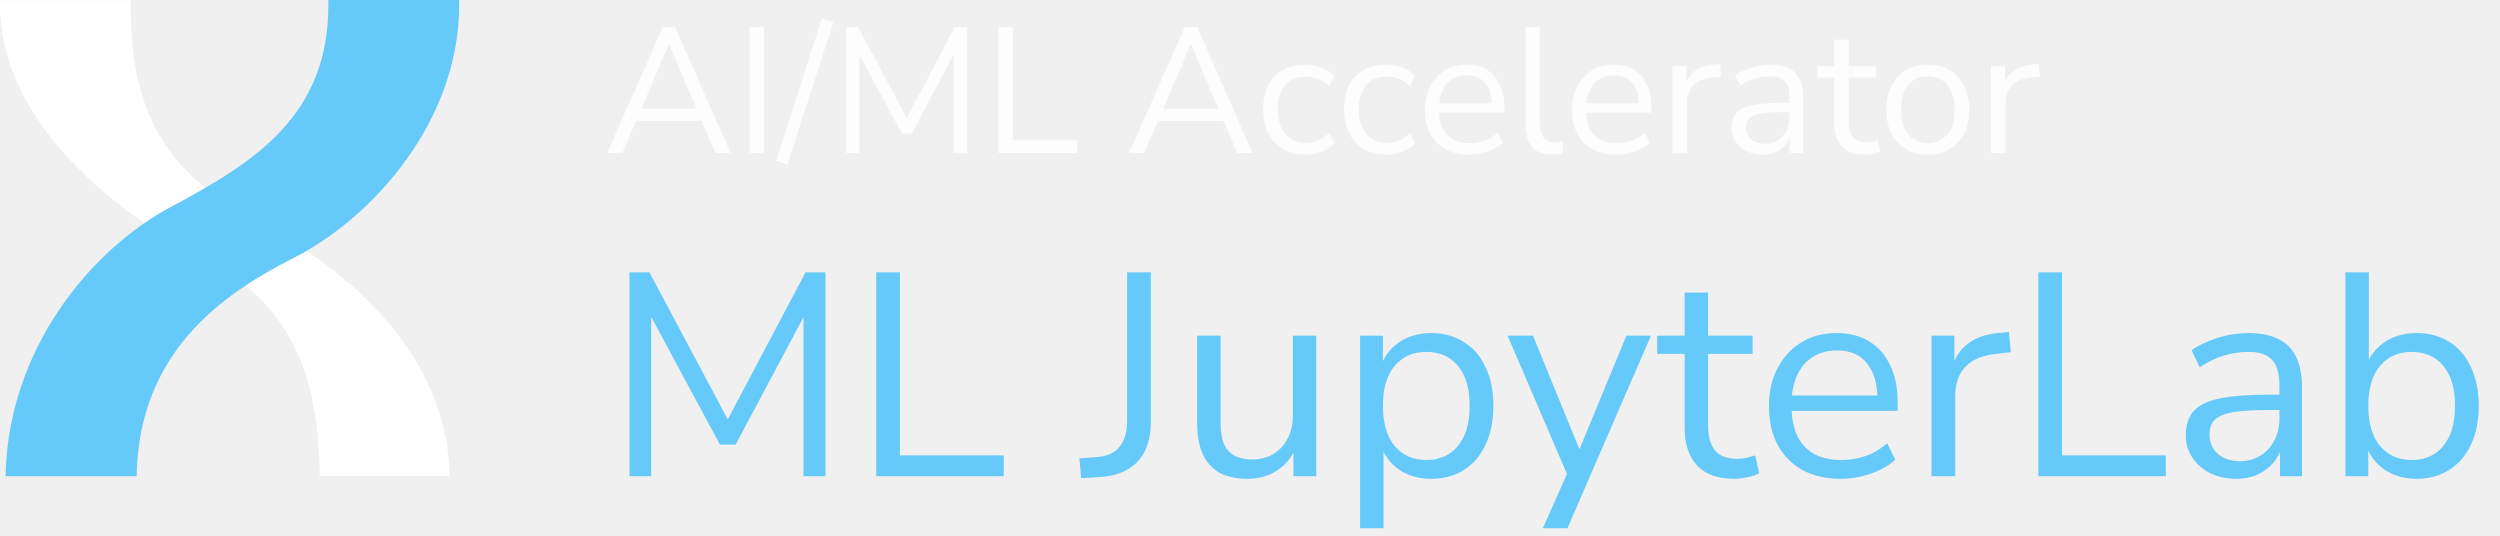
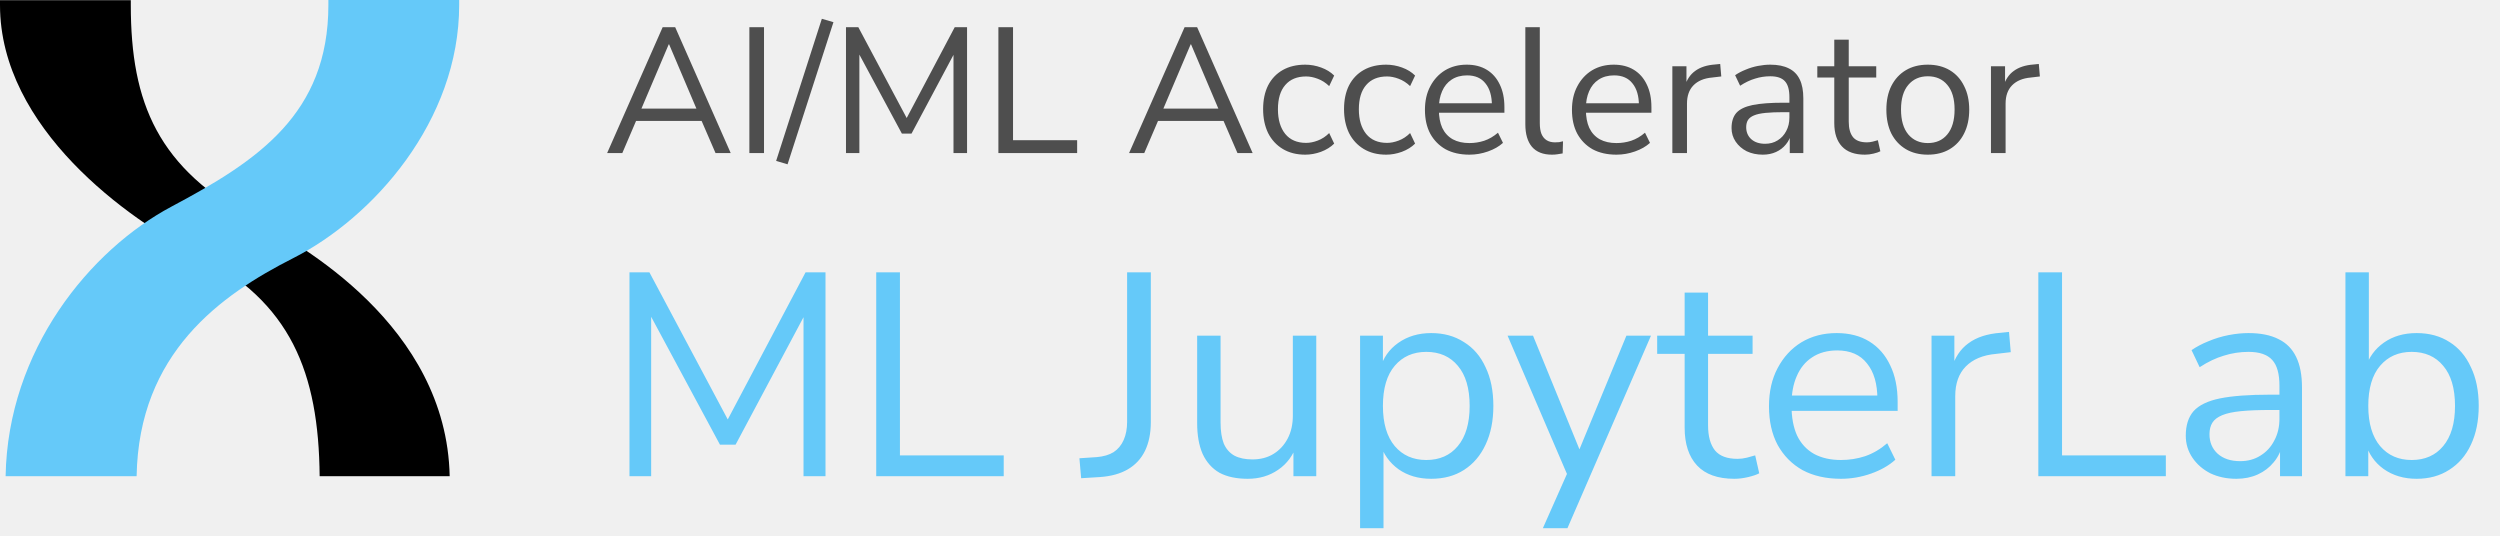
<svg xmlns="http://www.w3.org/2000/svg" width="294" height="63" viewBox="0 0 294 63" fill="none">
-   <path d="M23.209 29.926C34.201 35.503 37.477 43.804 37.591 56H52.883C52.519 38.249 35.112 28.628 30.035 25.925C18.568 19.816 15.382 12.133 15.382 0.596V0.022H0V0.596C0 15.091 15.155 25.861 23.188 29.926H23.209Z" fill="white" />
+   <path d="M23.209 29.926C34.201 35.503 37.477 43.804 37.591 56H52.883C52.519 38.249 35.112 28.628 30.035 25.925C18.568 19.816 15.382 12.133 15.382 0.596V0.022H0V0.596C0 15.091 15.155 25.861 23.188 29.926H23.209Z" fill="black" />
  <path d="M16.066 56C16.317 41.484 25.986 34.673 34.452 30.373C43.874 25.605 54 14.239 54 0.575V0H38.618V0.575C38.618 13.431 30.265 18.922 20.184 24.286C10.58 29.394 0.911 41.164 0.66 56H16.042H16.066Z" fill="#65C9F9" />
  <path d="M74.026 56V32.03H76.372L86.096 50.288H85.076L94.732 32.03H97.078V56H94.494V35.77H95.31L86.504 52.294H84.668L75.76 35.736H76.576V56H74.026ZM103.044 56V32.03H105.832V53.552H118.038V56H103.044ZM127.143 56.238L126.939 53.892L128.979 53.756C129.773 53.688 130.43 53.495 130.951 53.178C131.473 52.838 131.869 52.362 132.141 51.75C132.413 51.138 132.549 50.424 132.549 49.608V32.03H135.337V49.642C135.337 50.934 135.111 52.056 134.657 53.008C134.204 53.937 133.535 54.663 132.651 55.184C131.767 55.705 130.668 56.011 129.353 56.102L127.143 56.238ZM146.735 56.306C145.397 56.306 144.287 56.068 143.403 55.592C142.541 55.093 141.884 54.357 141.431 53.382C141 52.407 140.785 51.195 140.785 49.744V39.476H143.539V49.71C143.539 50.685 143.663 51.501 143.913 52.158C144.185 52.793 144.604 53.269 145.171 53.586C145.737 53.881 146.44 54.028 147.279 54.028C148.231 54.028 149.058 53.813 149.761 53.382C150.463 52.951 151.019 52.351 151.427 51.58C151.835 50.809 152.039 49.903 152.039 48.86V39.476H154.793V56H152.107V52.192H152.549C152.095 53.529 151.347 54.549 150.305 55.252C149.285 55.955 148.095 56.306 146.735 56.306ZM159.945 62.12V39.476H162.631V43.386H162.291C162.654 42.094 163.368 41.074 164.433 40.326C165.521 39.555 166.813 39.17 168.309 39.17C169.783 39.17 171.063 39.521 172.151 40.224C173.262 40.904 174.112 41.89 174.701 43.182C175.313 44.451 175.619 45.97 175.619 47.738C175.619 49.483 175.313 51.002 174.701 52.294C174.112 53.563 173.273 54.549 172.185 55.252C171.097 55.955 169.805 56.306 168.309 56.306C166.813 56.306 165.533 55.932 164.467 55.184C163.402 54.413 162.677 53.393 162.291 52.124H162.699V62.12H159.945ZM167.731 54.096C169.295 54.096 170.531 53.552 171.437 52.464C172.367 51.353 172.831 49.778 172.831 47.738C172.831 45.675 172.367 44.1 171.437 43.012C170.531 41.924 169.295 41.38 167.731 41.38C166.19 41.38 164.955 41.924 164.025 43.012C163.096 44.1 162.631 45.675 162.631 47.738C162.631 49.778 163.096 51.353 164.025 52.464C164.955 53.552 166.19 54.096 167.731 54.096ZM181.439 62.12L184.533 55.15V56.34L177.291 39.476H180.283L186.199 53.96H185.281L191.265 39.476H194.155L184.329 62.12H181.439ZM203.962 56.306C202.013 56.306 200.551 55.785 199.576 54.742C198.601 53.699 198.114 52.215 198.114 50.288V41.618H194.884V39.476H198.114V34.41H200.868V39.476H206.104V41.618H200.868V50.016C200.868 51.308 201.14 52.294 201.684 52.974C202.228 53.631 203.112 53.96 204.336 53.96C204.699 53.96 205.061 53.915 205.424 53.824C205.787 53.733 206.115 53.643 206.41 53.552L206.886 55.66C206.591 55.819 206.161 55.966 205.594 56.102C205.027 56.238 204.483 56.306 203.962 56.306ZM216.499 56.306C214.753 56.306 213.246 55.966 211.977 55.286C210.73 54.583 209.755 53.597 209.053 52.328C208.373 51.059 208.033 49.54 208.033 47.772C208.033 46.049 208.373 44.553 209.053 43.284C209.733 41.992 210.662 40.983 211.841 40.258C213.042 39.533 214.425 39.17 215.989 39.17C217.485 39.17 218.765 39.499 219.831 40.156C220.896 40.813 221.712 41.743 222.279 42.944C222.868 44.145 223.163 45.585 223.163 47.262V48.316H210.141V46.514H221.327L220.783 46.956C220.783 45.143 220.375 43.737 219.559 42.74C218.765 41.72 217.598 41.21 216.057 41.21C214.901 41.21 213.915 41.482 213.099 42.026C212.305 42.547 211.705 43.284 211.297 44.236C210.889 45.165 210.685 46.253 210.685 47.5V47.704C210.685 49.087 210.9 50.254 211.331 51.206C211.784 52.158 212.453 52.883 213.337 53.382C214.221 53.858 215.275 54.096 216.499 54.096C217.473 54.096 218.414 53.949 219.321 53.654C220.25 53.337 221.123 52.827 221.939 52.124L222.891 54.062C222.143 54.742 221.191 55.286 220.035 55.694C218.879 56.102 217.7 56.306 216.499 56.306ZM227.148 56V39.476H229.834V43.386H229.494C229.88 42.049 230.548 41.04 231.5 40.36C232.452 39.657 233.71 39.249 235.274 39.136L236.26 39.034L236.464 41.414L234.73 41.618C233.189 41.754 231.999 42.253 231.16 43.114C230.344 43.953 229.936 45.109 229.936 46.582V56H227.148ZM239.708 56V32.03H242.496V53.552H254.702V56H239.708ZM262.997 56.306C261.864 56.306 260.844 56.091 259.937 55.66C259.053 55.207 258.35 54.595 257.829 53.824C257.308 53.053 257.047 52.192 257.047 51.24C257.047 50.016 257.353 49.053 257.965 48.35C258.6 47.647 259.631 47.149 261.059 46.854C262.51 46.559 264.482 46.412 266.975 46.412H268.505V48.214H267.009C265.626 48.214 264.47 48.259 263.541 48.35C262.612 48.441 261.875 48.599 261.331 48.826C260.787 49.053 260.402 49.347 260.175 49.71C259.948 50.073 259.835 50.526 259.835 51.07C259.835 51.999 260.152 52.759 260.787 53.348C261.444 53.937 262.328 54.232 263.439 54.232C264.346 54.232 265.139 54.017 265.819 53.586C266.522 53.155 267.066 52.566 267.451 51.818C267.859 51.07 268.063 50.209 268.063 49.234V45.358C268.063 43.953 267.78 42.944 267.213 42.332C266.646 41.697 265.717 41.38 264.425 41.38C263.428 41.38 262.464 41.527 261.535 41.822C260.606 42.094 259.654 42.547 258.679 43.182L257.727 41.176C258.316 40.768 258.985 40.417 259.733 40.122C260.481 39.805 261.263 39.567 262.079 39.408C262.895 39.249 263.677 39.17 264.425 39.17C265.853 39.17 267.032 39.408 267.961 39.884C268.89 40.337 269.582 41.04 270.035 41.992C270.488 42.921 270.715 44.123 270.715 45.596V56H268.131V52.158H268.437C268.256 53.019 267.904 53.756 267.383 54.368C266.884 54.98 266.261 55.456 265.513 55.796C264.765 56.136 263.926 56.306 262.997 56.306ZM284.188 56.306C282.692 56.306 281.4 55.921 280.312 55.15C279.247 54.379 278.533 53.348 278.17 52.056H278.51V56H275.824V32.03H278.578V43.318H278.17C278.556 42.049 279.281 41.04 280.346 40.292C281.412 39.544 282.692 39.17 284.188 39.17C285.684 39.17 286.976 39.521 288.064 40.224C289.152 40.904 289.991 41.89 290.58 43.182C291.192 44.451 291.498 45.97 291.498 47.738C291.498 49.483 291.192 51.002 290.58 52.294C289.991 53.563 289.141 54.549 288.03 55.252C286.942 55.955 285.662 56.306 284.188 56.306ZM283.61 54.096C285.174 54.096 286.41 53.552 287.316 52.464C288.246 51.353 288.71 49.778 288.71 47.738C288.71 45.675 288.246 44.1 287.316 43.012C286.41 41.924 285.174 41.38 283.61 41.38C282.069 41.38 280.834 41.924 279.904 43.012C278.975 44.1 278.51 45.675 278.51 47.738C278.51 49.778 278.975 51.353 279.904 52.464C280.834 53.552 282.069 54.096 283.61 54.096Z" fill="#65C9F9" />
-   <path d="M71.399 18L77.93 3.195H79.4L85.931 18H84.146L82.319 13.779L83.159 14.22H74.129L74.99 13.779L73.184 18H71.399ZM78.644 5.211L75.263 13.17L74.759 12.771H82.529L82.067 13.17L78.686 5.211H78.644ZM88.126 18V3.195H89.848V18H88.126ZM92.617 19.323L91.273 18.924L96.649 2.208L98.014 2.607L92.617 19.323ZM99.488 18V3.195H100.937L106.943 14.472H106.313L112.277 3.195H113.726V18H112.13V5.505H112.634L107.195 15.711H106.061L100.559 5.484H101.063V18H99.488ZM117.411 18V3.195H119.133V16.488H126.672V18H117.411ZM132.779 18L139.31 3.195H140.78L147.311 18H145.526L143.699 13.779L144.539 14.22H135.509L136.37 13.779L134.564 18H132.779ZM140.024 5.211L136.643 13.17L136.139 12.771H143.909L143.447 13.17L140.066 5.211H140.024ZM153.498 18.189C152.476 18.189 151.594 17.965 150.852 17.517C150.11 17.069 149.536 16.446 149.13 15.648C148.738 14.836 148.542 13.898 148.542 12.834C148.542 11.756 148.738 10.825 149.13 10.041C149.536 9.257 150.11 8.655 150.852 8.235C151.594 7.815 152.476 7.605 153.498 7.605C154.128 7.605 154.751 7.717 155.367 7.941C155.983 8.165 156.494 8.48 156.9 8.886L156.312 10.125C155.906 9.733 155.458 9.446 154.968 9.264C154.492 9.082 154.037 8.991 153.603 8.991C152.539 8.991 151.72 9.327 151.146 9.999C150.572 10.657 150.285 11.609 150.285 12.855C150.285 14.073 150.572 15.039 151.146 15.753C151.72 16.453 152.539 16.803 153.603 16.803C154.037 16.803 154.492 16.712 154.968 16.53C155.458 16.348 155.906 16.054 156.312 15.648L156.9 16.887C156.494 17.293 155.976 17.615 155.346 17.853C154.73 18.077 154.114 18.189 153.498 18.189ZM163.014 18.189C161.992 18.189 161.11 17.965 160.368 17.517C159.626 17.069 159.052 16.446 158.646 15.648C158.254 14.836 158.058 13.898 158.058 12.834C158.058 11.756 158.254 10.825 158.646 10.041C159.052 9.257 159.626 8.655 160.368 8.235C161.11 7.815 161.992 7.605 163.014 7.605C163.644 7.605 164.267 7.717 164.883 7.941C165.499 8.165 166.01 8.48 166.416 8.886L165.828 10.125C165.422 9.733 164.974 9.446 164.484 9.264C164.008 9.082 163.553 8.991 163.119 8.991C162.055 8.991 161.236 9.327 160.662 9.999C160.088 10.657 159.801 11.609 159.801 12.855C159.801 14.073 160.088 15.039 160.662 15.753C161.236 16.453 162.055 16.803 163.119 16.803C163.553 16.803 164.008 16.712 164.484 16.53C164.974 16.348 165.422 16.054 165.828 15.648L166.416 16.887C166.01 17.293 165.492 17.615 164.862 17.853C164.246 18.077 163.63 18.189 163.014 18.189ZM172.802 18.189C171.724 18.189 170.793 17.979 170.009 17.559C169.239 17.125 168.637 16.516 168.203 15.732C167.783 14.948 167.573 14.01 167.573 12.918C167.573 11.854 167.783 10.93 168.203 10.146C168.623 9.348 169.197 8.725 169.925 8.277C170.667 7.829 171.521 7.605 172.487 7.605C173.411 7.605 174.202 7.808 174.86 8.214C175.518 8.62 176.022 9.194 176.372 9.936C176.736 10.678 176.918 11.567 176.918 12.603V13.254H168.875V12.141H175.784L175.448 12.414C175.448 11.294 175.196 10.426 174.692 9.81C174.202 9.18 173.481 8.865 172.529 8.865C171.815 8.865 171.206 9.033 170.702 9.369C170.212 9.691 169.841 10.146 169.589 10.734C169.337 11.308 169.211 11.98 169.211 12.75V12.876C169.211 13.73 169.344 14.451 169.61 15.039C169.89 15.627 170.303 16.075 170.849 16.383C171.395 16.677 172.046 16.824 172.802 16.824C173.404 16.824 173.985 16.733 174.545 16.551C175.119 16.355 175.658 16.04 176.162 15.606L176.75 16.803C176.288 17.223 175.7 17.559 174.986 17.811C174.272 18.063 173.544 18.189 172.802 18.189ZM182.509 18.189C181.473 18.189 180.689 17.881 180.157 17.265C179.639 16.649 179.38 15.767 179.38 14.619V3.195H181.081V14.493C181.081 14.983 181.144 15.396 181.27 15.732C181.41 16.068 181.613 16.32 181.879 16.488C182.145 16.656 182.474 16.74 182.866 16.74C183.034 16.74 183.195 16.733 183.349 16.719C183.517 16.691 183.671 16.656 183.811 16.614L183.769 18.042C183.545 18.084 183.328 18.119 183.118 18.147C182.922 18.175 182.719 18.189 182.509 18.189ZM190.091 18.189C189.013 18.189 188.082 17.979 187.298 17.559C186.528 17.125 185.926 16.516 185.492 15.732C185.072 14.948 184.862 14.01 184.862 12.918C184.862 11.854 185.072 10.93 185.492 10.146C185.912 9.348 186.486 8.725 187.214 8.277C187.956 7.829 188.81 7.605 189.776 7.605C190.7 7.605 191.491 7.808 192.149 8.214C192.807 8.62 193.311 9.194 193.661 9.936C194.025 10.678 194.207 11.567 194.207 12.603V13.254H186.164V12.141H193.073L192.737 12.414C192.737 11.294 192.485 10.426 191.981 9.81C191.491 9.18 190.77 8.865 189.818 8.865C189.104 8.865 188.495 9.033 187.991 9.369C187.501 9.691 187.13 10.146 186.878 10.734C186.626 11.308 186.5 11.98 186.5 12.75V12.876C186.5 13.73 186.633 14.451 186.899 15.039C187.179 15.627 187.592 16.075 188.138 16.383C188.684 16.677 189.335 16.824 190.091 16.824C190.693 16.824 191.274 16.733 191.834 16.551C192.408 16.355 192.947 16.04 193.451 15.606L194.039 16.803C193.577 17.223 192.989 17.559 192.275 17.811C191.561 18.063 190.833 18.189 190.091 18.189ZM196.668 18V7.794H198.327V10.209H198.117C198.355 9.383 198.768 8.76 199.356 8.34C199.944 7.906 200.721 7.654 201.687 7.584L202.296 7.521L202.422 8.991L201.351 9.117C200.399 9.201 199.664 9.509 199.146 10.041C198.642 10.559 198.39 11.273 198.39 12.183V18H196.668ZM207.305 18.189C206.605 18.189 205.975 18.056 205.415 17.79C204.869 17.51 204.435 17.132 204.113 16.656C203.791 16.18 203.63 15.648 203.63 15.06C203.63 14.304 203.819 13.709 204.197 13.275C204.589 12.841 205.226 12.533 206.108 12.351C207.004 12.169 208.222 12.078 209.762 12.078H210.707V13.191H209.783C208.929 13.191 208.215 13.219 207.641 13.275C207.067 13.331 206.612 13.429 206.276 13.569C205.94 13.709 205.702 13.891 205.562 14.115C205.422 14.339 205.352 14.619 205.352 14.955C205.352 15.529 205.548 15.998 205.94 16.362C206.346 16.726 206.892 16.908 207.578 16.908C208.138 16.908 208.628 16.775 209.048 16.509C209.482 16.243 209.818 15.879 210.056 15.417C210.308 14.955 210.434 14.423 210.434 13.821V11.427C210.434 10.559 210.259 9.936 209.909 9.558C209.559 9.166 208.985 8.97 208.187 8.97C207.571 8.97 206.976 9.061 206.402 9.243C205.828 9.411 205.24 9.691 204.638 10.083L204.05 8.844C204.414 8.592 204.827 8.375 205.289 8.193C205.751 7.997 206.234 7.85 206.738 7.752C207.242 7.654 207.725 7.605 208.187 7.605C209.069 7.605 209.797 7.752 210.371 8.046C210.945 8.326 211.372 8.76 211.652 9.348C211.932 9.922 212.072 10.664 212.072 11.574V18H210.476V15.627H210.665C210.553 16.159 210.336 16.614 210.014 16.992C209.706 17.37 209.321 17.664 208.859 17.874C208.397 18.084 207.879 18.189 207.305 18.189ZM219.323 18.189C218.119 18.189 217.216 17.867 216.614 17.223C216.012 16.579 215.711 15.662 215.711 14.472V9.117H213.716V7.794H215.711V4.665H217.412V7.794H220.646V9.117H217.412V14.304C217.412 15.102 217.58 15.711 217.916 16.131C218.252 16.537 218.798 16.74 219.554 16.74C219.778 16.74 220.002 16.712 220.226 16.656C220.45 16.6 220.653 16.544 220.835 16.488L221.129 17.79C220.947 17.888 220.681 17.979 220.331 18.063C219.981 18.147 219.645 18.189 219.323 18.189ZM226.709 18.189C225.715 18.189 224.854 17.972 224.126 17.538C223.398 17.104 222.831 16.495 222.425 15.711C222.033 14.913 221.837 13.975 221.837 12.897C221.837 11.819 222.033 10.888 222.425 10.104C222.831 9.306 223.398 8.69 224.126 8.256C224.854 7.822 225.715 7.605 226.709 7.605C227.703 7.605 228.564 7.822 229.292 8.256C230.02 8.69 230.58 9.306 230.972 10.104C231.378 10.888 231.581 11.819 231.581 12.897C231.581 13.975 231.378 14.913 230.972 15.711C230.58 16.495 230.02 17.104 229.292 17.538C228.564 17.972 227.703 18.189 226.709 18.189ZM226.709 16.824C227.675 16.824 228.438 16.488 228.998 15.816C229.572 15.13 229.859 14.15 229.859 12.876C229.859 11.616 229.572 10.65 228.998 9.978C228.438 9.306 227.675 8.97 226.709 8.97C225.757 8.97 224.994 9.306 224.42 9.978C223.846 10.65 223.559 11.616 223.559 12.876C223.559 14.15 223.846 15.13 224.42 15.816C224.994 16.488 225.757 16.824 226.709 16.824ZM234.136 18V7.794H235.795V10.209H235.585C235.823 9.383 236.236 8.76 236.824 8.34C237.412 7.906 238.189 7.654 239.155 7.584L239.764 7.521L239.89 8.991L238.819 9.117C237.867 9.201 237.132 9.509 236.614 10.041C236.11 10.559 235.858 11.273 235.858 12.183V18H234.136Z" fill="white" fill-opacity="0.85" />
+   <path d="M71.399 18L77.93 3.195H79.4L85.931 18H84.146L82.319 13.779L83.159 14.22H74.129L74.99 13.779L73.184 18H71.399ZM78.644 5.211L75.263 13.17L74.759 12.771H82.529L82.067 13.17L78.686 5.211H78.644ZM88.126 18V3.195H89.848V18H88.126ZM92.617 19.323L91.273 18.924L96.649 2.208L98.014 2.607L92.617 19.323ZM99.488 18V3.195H100.937L106.943 14.472H106.313L112.277 3.195H113.726V18H112.13V5.505H112.634L107.195 15.711H106.061L100.559 5.484H101.063V18H99.488ZM117.411 18V3.195H119.133V16.488H126.672V18H117.411ZM132.779 18L139.31 3.195H140.78L147.311 18H145.526L143.699 13.779L144.539 14.22H135.509L136.37 13.779L134.564 18H132.779ZM140.024 5.211L136.643 13.17L136.139 12.771H143.909L143.447 13.17L140.066 5.211H140.024ZM153.498 18.189C152.476 18.189 151.594 17.965 150.852 17.517C150.11 17.069 149.536 16.446 149.13 15.648C148.738 14.836 148.542 13.898 148.542 12.834C148.542 11.756 148.738 10.825 149.13 10.041C149.536 9.257 150.11 8.655 150.852 8.235C151.594 7.815 152.476 7.605 153.498 7.605C154.128 7.605 154.751 7.717 155.367 7.941C155.983 8.165 156.494 8.48 156.9 8.886L156.312 10.125C155.906 9.733 155.458 9.446 154.968 9.264C154.492 9.082 154.037 8.991 153.603 8.991C152.539 8.991 151.72 9.327 151.146 9.999C150.572 10.657 150.285 11.609 150.285 12.855C150.285 14.073 150.572 15.039 151.146 15.753C151.72 16.453 152.539 16.803 153.603 16.803C154.037 16.803 154.492 16.712 154.968 16.53C155.458 16.348 155.906 16.054 156.312 15.648L156.9 16.887C156.494 17.293 155.976 17.615 155.346 17.853C154.73 18.077 154.114 18.189 153.498 18.189ZM163.014 18.189C161.992 18.189 161.11 17.965 160.368 17.517C159.626 17.069 159.052 16.446 158.646 15.648C158.254 14.836 158.058 13.898 158.058 12.834C158.058 11.756 158.254 10.825 158.646 10.041C159.052 9.257 159.626 8.655 160.368 8.235C161.11 7.815 161.992 7.605 163.014 7.605C163.644 7.605 164.267 7.717 164.883 7.941C165.499 8.165 166.01 8.48 166.416 8.886L165.828 10.125C165.422 9.733 164.974 9.446 164.484 9.264C164.008 9.082 163.553 8.991 163.119 8.991C162.055 8.991 161.236 9.327 160.662 9.999C160.088 10.657 159.801 11.609 159.801 12.855C159.801 14.073 160.088 15.039 160.662 15.753C161.236 16.453 162.055 16.803 163.119 16.803C163.553 16.803 164.008 16.712 164.484 16.53C164.974 16.348 165.422 16.054 165.828 15.648L166.416 16.887C166.01 17.293 165.492 17.615 164.862 17.853C164.246 18.077 163.63 18.189 163.014 18.189ZM172.802 18.189C171.724 18.189 170.793 17.979 170.009 17.559C169.239 17.125 168.637 16.516 168.203 15.732C167.783 14.948 167.573 14.01 167.573 12.918C167.573 11.854 167.783 10.93 168.203 10.146C168.623 9.348 169.197 8.725 169.925 8.277C170.667 7.829 171.521 7.605 172.487 7.605C173.411 7.605 174.202 7.808 174.86 8.214C175.518 8.62 176.022 9.194 176.372 9.936C176.736 10.678 176.918 11.567 176.918 12.603V13.254H168.875V12.141H175.784L175.448 12.414C175.448 11.294 175.196 10.426 174.692 9.81C174.202 9.18 173.481 8.865 172.529 8.865C171.815 8.865 171.206 9.033 170.702 9.369C170.212 9.691 169.841 10.146 169.589 10.734C169.337 11.308 169.211 11.98 169.211 12.75V12.876C169.211 13.73 169.344 14.451 169.61 15.039C169.89 15.627 170.303 16.075 170.849 16.383C171.395 16.677 172.046 16.824 172.802 16.824C173.404 16.824 173.985 16.733 174.545 16.551C175.119 16.355 175.658 16.04 176.162 15.606L176.75 16.803C176.288 17.223 175.7 17.559 174.986 17.811C174.272 18.063 173.544 18.189 172.802 18.189ZM182.509 18.189C181.473 18.189 180.689 17.881 180.157 17.265C179.639 16.649 179.38 15.767 179.38 14.619V3.195H181.081V14.493C181.081 14.983 181.144 15.396 181.27 15.732C181.41 16.068 181.613 16.32 181.879 16.488C182.145 16.656 182.474 16.74 182.866 16.74C183.034 16.74 183.195 16.733 183.349 16.719C183.517 16.691 183.671 16.656 183.811 16.614L183.769 18.042C183.545 18.084 183.328 18.119 183.118 18.147C182.922 18.175 182.719 18.189 182.509 18.189ZM190.091 18.189C189.013 18.189 188.082 17.979 187.298 17.559C186.528 17.125 185.926 16.516 185.492 15.732C185.072 14.948 184.862 14.01 184.862 12.918C184.862 11.854 185.072 10.93 185.492 10.146C185.912 9.348 186.486 8.725 187.214 8.277C187.956 7.829 188.81 7.605 189.776 7.605C190.7 7.605 191.491 7.808 192.149 8.214C192.807 8.62 193.311 9.194 193.661 9.936C194.025 10.678 194.207 11.567 194.207 12.603V13.254H186.164V12.141H193.073L192.737 12.414C192.737 11.294 192.485 10.426 191.981 9.81C191.491 9.18 190.77 8.865 189.818 8.865C189.104 8.865 188.495 9.033 187.991 9.369C187.501 9.691 187.13 10.146 186.878 10.734C186.626 11.308 186.5 11.98 186.5 12.75V12.876C186.5 13.73 186.633 14.451 186.899 15.039C187.179 15.627 187.592 16.075 188.138 16.383C188.684 16.677 189.335 16.824 190.091 16.824C190.693 16.824 191.274 16.733 191.834 16.551C192.408 16.355 192.947 16.04 193.451 15.606L194.039 16.803C193.577 17.223 192.989 17.559 192.275 17.811C191.561 18.063 190.833 18.189 190.091 18.189ZM196.668 18V7.794H198.327V10.209H198.117C198.355 9.383 198.768 8.76 199.356 8.34C199.944 7.906 200.721 7.654 201.687 7.584L202.296 7.521L202.422 8.991L201.351 9.117C200.399 9.201 199.664 9.509 199.146 10.041C198.642 10.559 198.39 11.273 198.39 12.183V18H196.668ZM207.305 18.189C206.605 18.189 205.975 18.056 205.415 17.79C204.869 17.51 204.435 17.132 204.113 16.656C203.791 16.18 203.63 15.648 203.63 15.06C203.63 14.304 203.819 13.709 204.197 13.275C204.589 12.841 205.226 12.533 206.108 12.351C207.004 12.169 208.222 12.078 209.762 12.078H210.707V13.191H209.783C208.929 13.191 208.215 13.219 207.641 13.275C207.067 13.331 206.612 13.429 206.276 13.569C205.94 13.709 205.702 13.891 205.562 14.115C205.422 14.339 205.352 14.619 205.352 14.955C205.352 15.529 205.548 15.998 205.94 16.362C206.346 16.726 206.892 16.908 207.578 16.908C208.138 16.908 208.628 16.775 209.048 16.509C209.482 16.243 209.818 15.879 210.056 15.417C210.308 14.955 210.434 14.423 210.434 13.821V11.427C210.434 10.559 210.259 9.936 209.909 9.558C209.559 9.166 208.985 8.97 208.187 8.97C207.571 8.97 206.976 9.061 206.402 9.243C205.828 9.411 205.24 9.691 204.638 10.083L204.05 8.844C204.414 8.592 204.827 8.375 205.289 8.193C205.751 7.997 206.234 7.85 206.738 7.752C207.242 7.654 207.725 7.605 208.187 7.605C209.069 7.605 209.797 7.752 210.371 8.046C210.945 8.326 211.372 8.76 211.652 9.348C211.932 9.922 212.072 10.664 212.072 11.574V18H210.476V15.627H210.665C210.553 16.159 210.336 16.614 210.014 16.992C209.706 17.37 209.321 17.664 208.859 17.874C208.397 18.084 207.879 18.189 207.305 18.189ZM219.323 18.189C218.119 18.189 217.216 17.867 216.614 17.223C216.012 16.579 215.711 15.662 215.711 14.472V9.117H213.716V7.794H215.711V4.665H217.412V7.794H220.646V9.117H217.412V14.304C217.412 15.102 217.58 15.711 217.916 16.131C218.252 16.537 218.798 16.74 219.554 16.74C219.778 16.74 220.002 16.712 220.226 16.656C220.45 16.6 220.653 16.544 220.835 16.488L221.129 17.79C220.947 17.888 220.681 17.979 220.331 18.063C219.981 18.147 219.645 18.189 219.323 18.189ZM226.709 18.189C225.715 18.189 224.854 17.972 224.126 17.538C223.398 17.104 222.831 16.495 222.425 15.711C222.033 14.913 221.837 13.975 221.837 12.897C221.837 11.819 222.033 10.888 222.425 10.104C222.831 9.306 223.398 8.69 224.126 8.256C224.854 7.822 225.715 7.605 226.709 7.605C227.703 7.605 228.564 7.822 229.292 8.256C230.02 8.69 230.58 9.306 230.972 10.104C231.378 10.888 231.581 11.819 231.581 12.897C231.581 13.975 231.378 14.913 230.972 15.711C230.58 16.495 230.02 17.104 229.292 17.538C228.564 17.972 227.703 18.189 226.709 18.189ZM226.709 16.824C227.675 16.824 228.438 16.488 228.998 15.816C229.572 15.13 229.859 14.15 229.859 12.876C229.859 11.616 229.572 10.65 228.998 9.978C228.438 9.306 227.675 8.97 226.709 8.97C225.757 8.97 224.994 9.306 224.42 9.978C223.846 10.65 223.559 11.616 223.559 12.876C223.559 14.15 223.846 15.13 224.42 15.816C224.994 16.488 225.757 16.824 226.709 16.824ZM234.136 18V7.794H235.795V10.209H235.585C235.823 9.383 236.236 8.76 236.824 8.34C237.412 7.906 238.189 7.654 239.155 7.584L239.764 7.521L239.89 8.991L238.819 9.117C237.867 9.201 237.132 9.509 236.614 10.041C236.11 10.559 235.858 11.273 235.858 12.183V18H234.136Z" fill="#4E4E4E" />
</svg>
